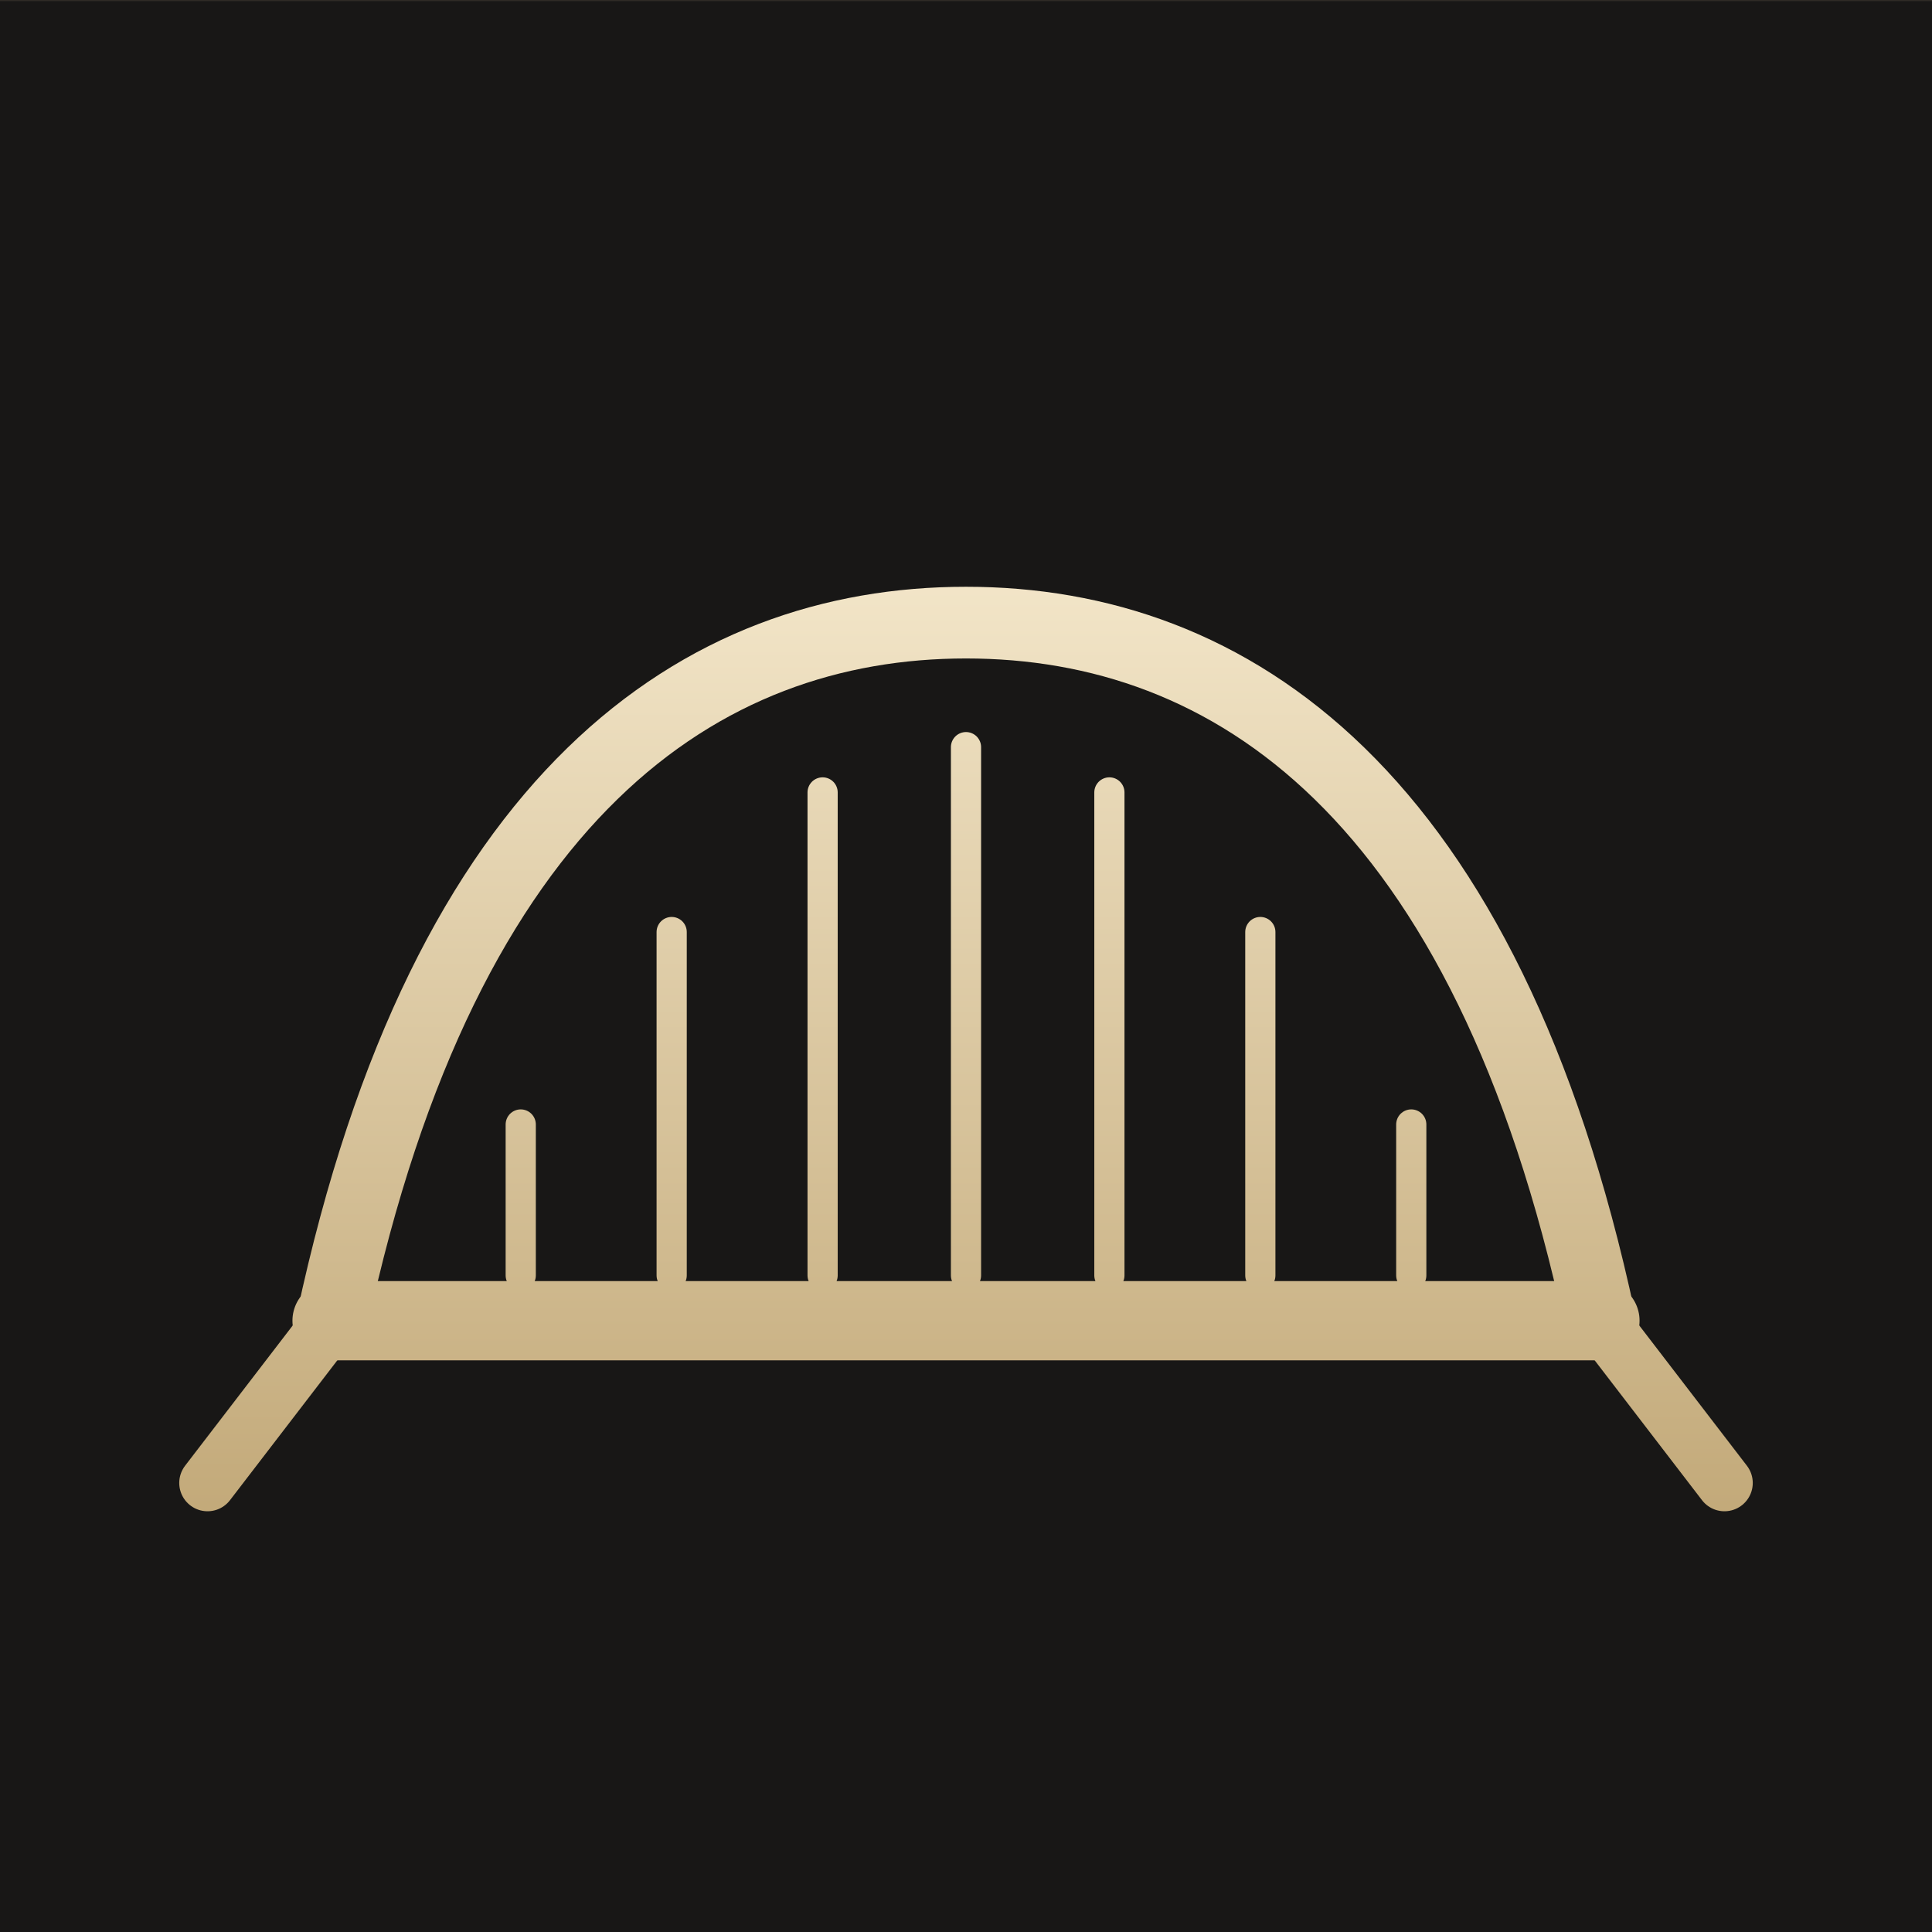
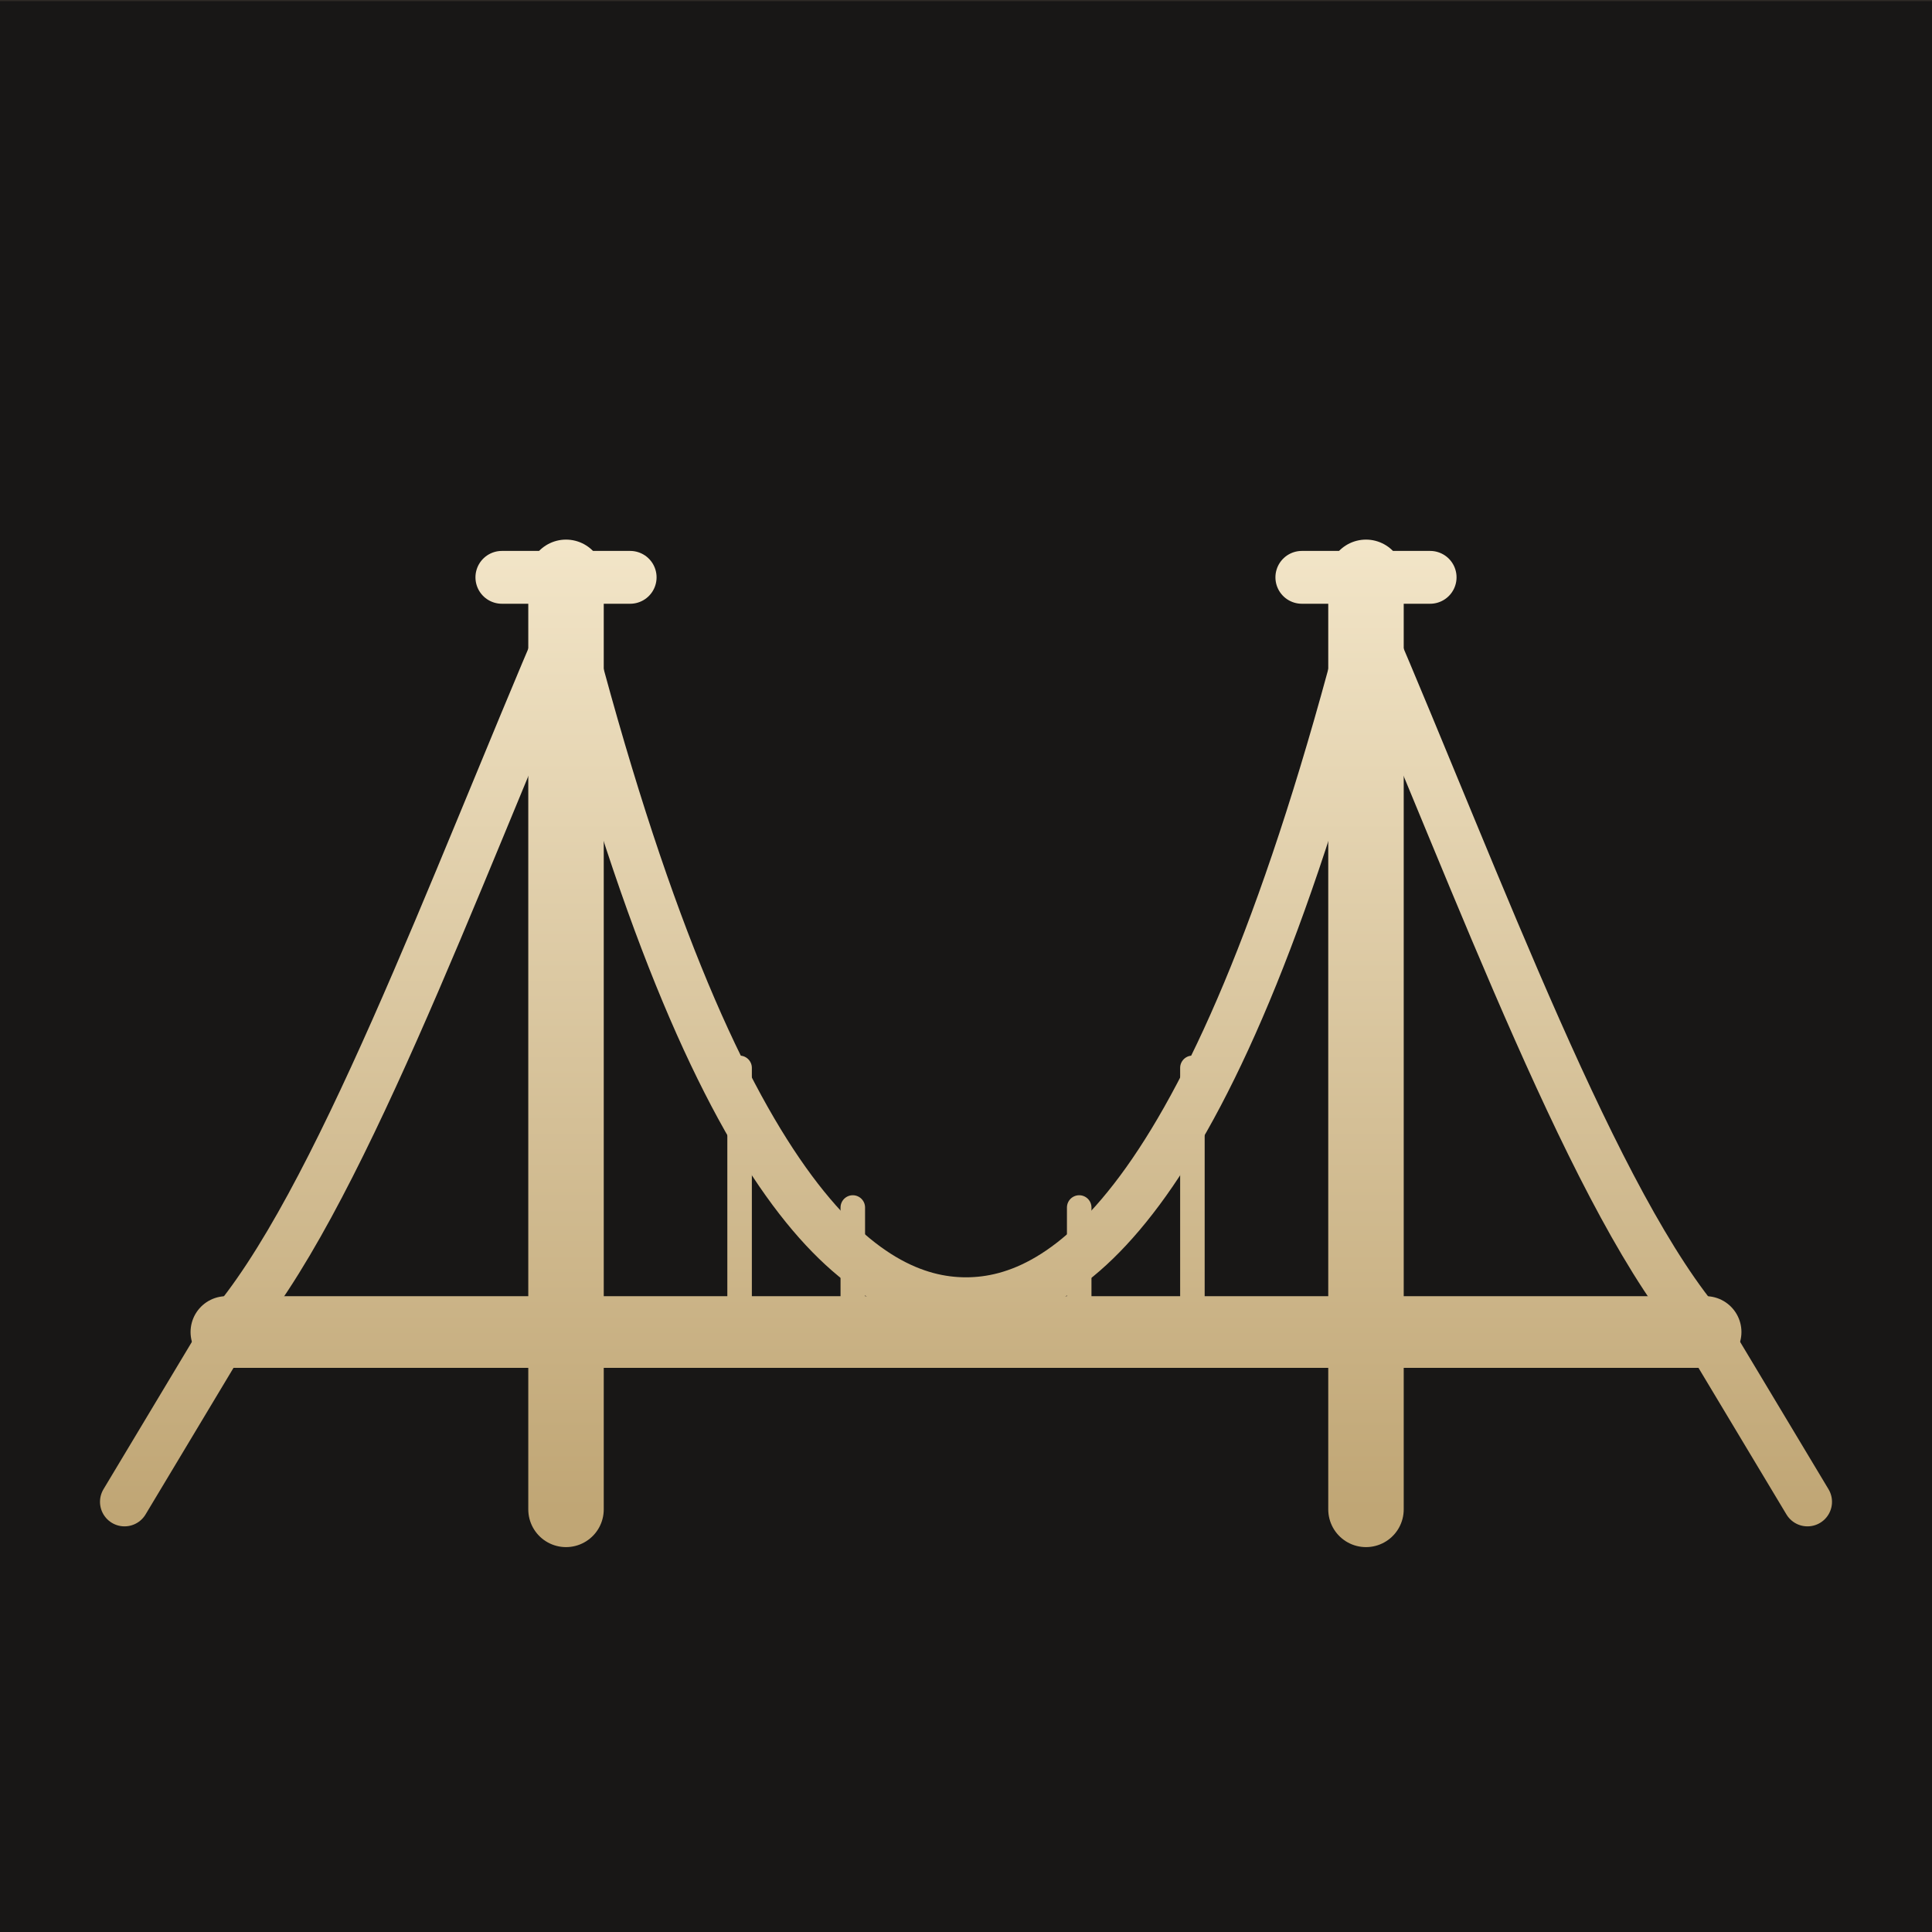
<svg xmlns="http://www.w3.org/2000/svg" width="1024" height="1024" viewBox="0 0 1024 1024">
  <defs>
    <linearGradient id="bg" x1="0" y1="0" x2="0" y2="1" gradientUnits="userSpaceOnUse">
      <stop offset="0" stop-color="#35302a" />
      <stop offset="1" stop-color="#181716" />
    </linearGradient>
-     <linearGradient id="ink" x1="0" y1="300" x2="0" y2="830" gradientUnits="userSpaceOnUse">
+     <linearGradient id="ink" x1="0" y1="280" x2="0" y2="800" gradientUnits="userSpaceOnUse">
      <stop offset="0" stop-color="#f3e6c9" />
      <stop offset="1" stop-color="#c0a675" />
    </linearGradient>
  </defs>
  <rect x="0" y="0" width="1024" height="1024" fill="url(#bg)" />
  <g fill="none" stroke="url(#ink)" stroke-linecap="round" stroke-linejoin="round">
-     <path d="M176 700 C 236 420, 372 330, 512 330              C 652 330, 788 420, 848 700" stroke-width="38" />
-     <path d="M276 596 L276 676" stroke-width="16" />
-     <path d="M356 494 L356 676" stroke-width="16" />
-     <path d="M436 420 L436 676" stroke-width="16" />
-     <path d="M512 396 L512 676" stroke-width="16" />
-     <path d="M588 420 L588 676" stroke-width="16" />
-     <path d="M668 494 L668 676" stroke-width="16" />
-     <path d="M748 596 L748 676" stroke-width="16" />
-     <path d="M176 700 L848 700" stroke-width="42" />
-     <path d="M176 700 L110 786" stroke-width="30" />
-     <path d="M848 700 L914 786" stroke-width="30" />
+     <path d="M120 706 C 178 640, 240 470, 300 330              C 380 640, 460 690, 512 690              C 564 690, 644 640, 724 330              C 784 470, 846 640, 904 706" stroke-width="26" />
+     <path d="M392 566 L392 692" stroke-width="13" />
+     <path d="M452 640 L452 692" stroke-width="13" />
+     <path d="M572 640 L572 692" stroke-width="13" />
+     <path d="M632 566 L632 692" stroke-width="13" />
+     <path d="M300 306 L300 800" stroke-width="40" />
+     <path d="M724 306 L724 800" stroke-width="40" />
+     <path d="M266 306 L334 306" stroke-width="28" />
+     <path d="M690 306 L758 306" stroke-width="28" />
+     <path d="M120 706 L904 706" stroke-width="38" />
+     <path d="M120 706 L66 796" stroke-width="26" />
+     <path d="M904 706 L958 796" stroke-width="26" />
  </g>
</svg>
